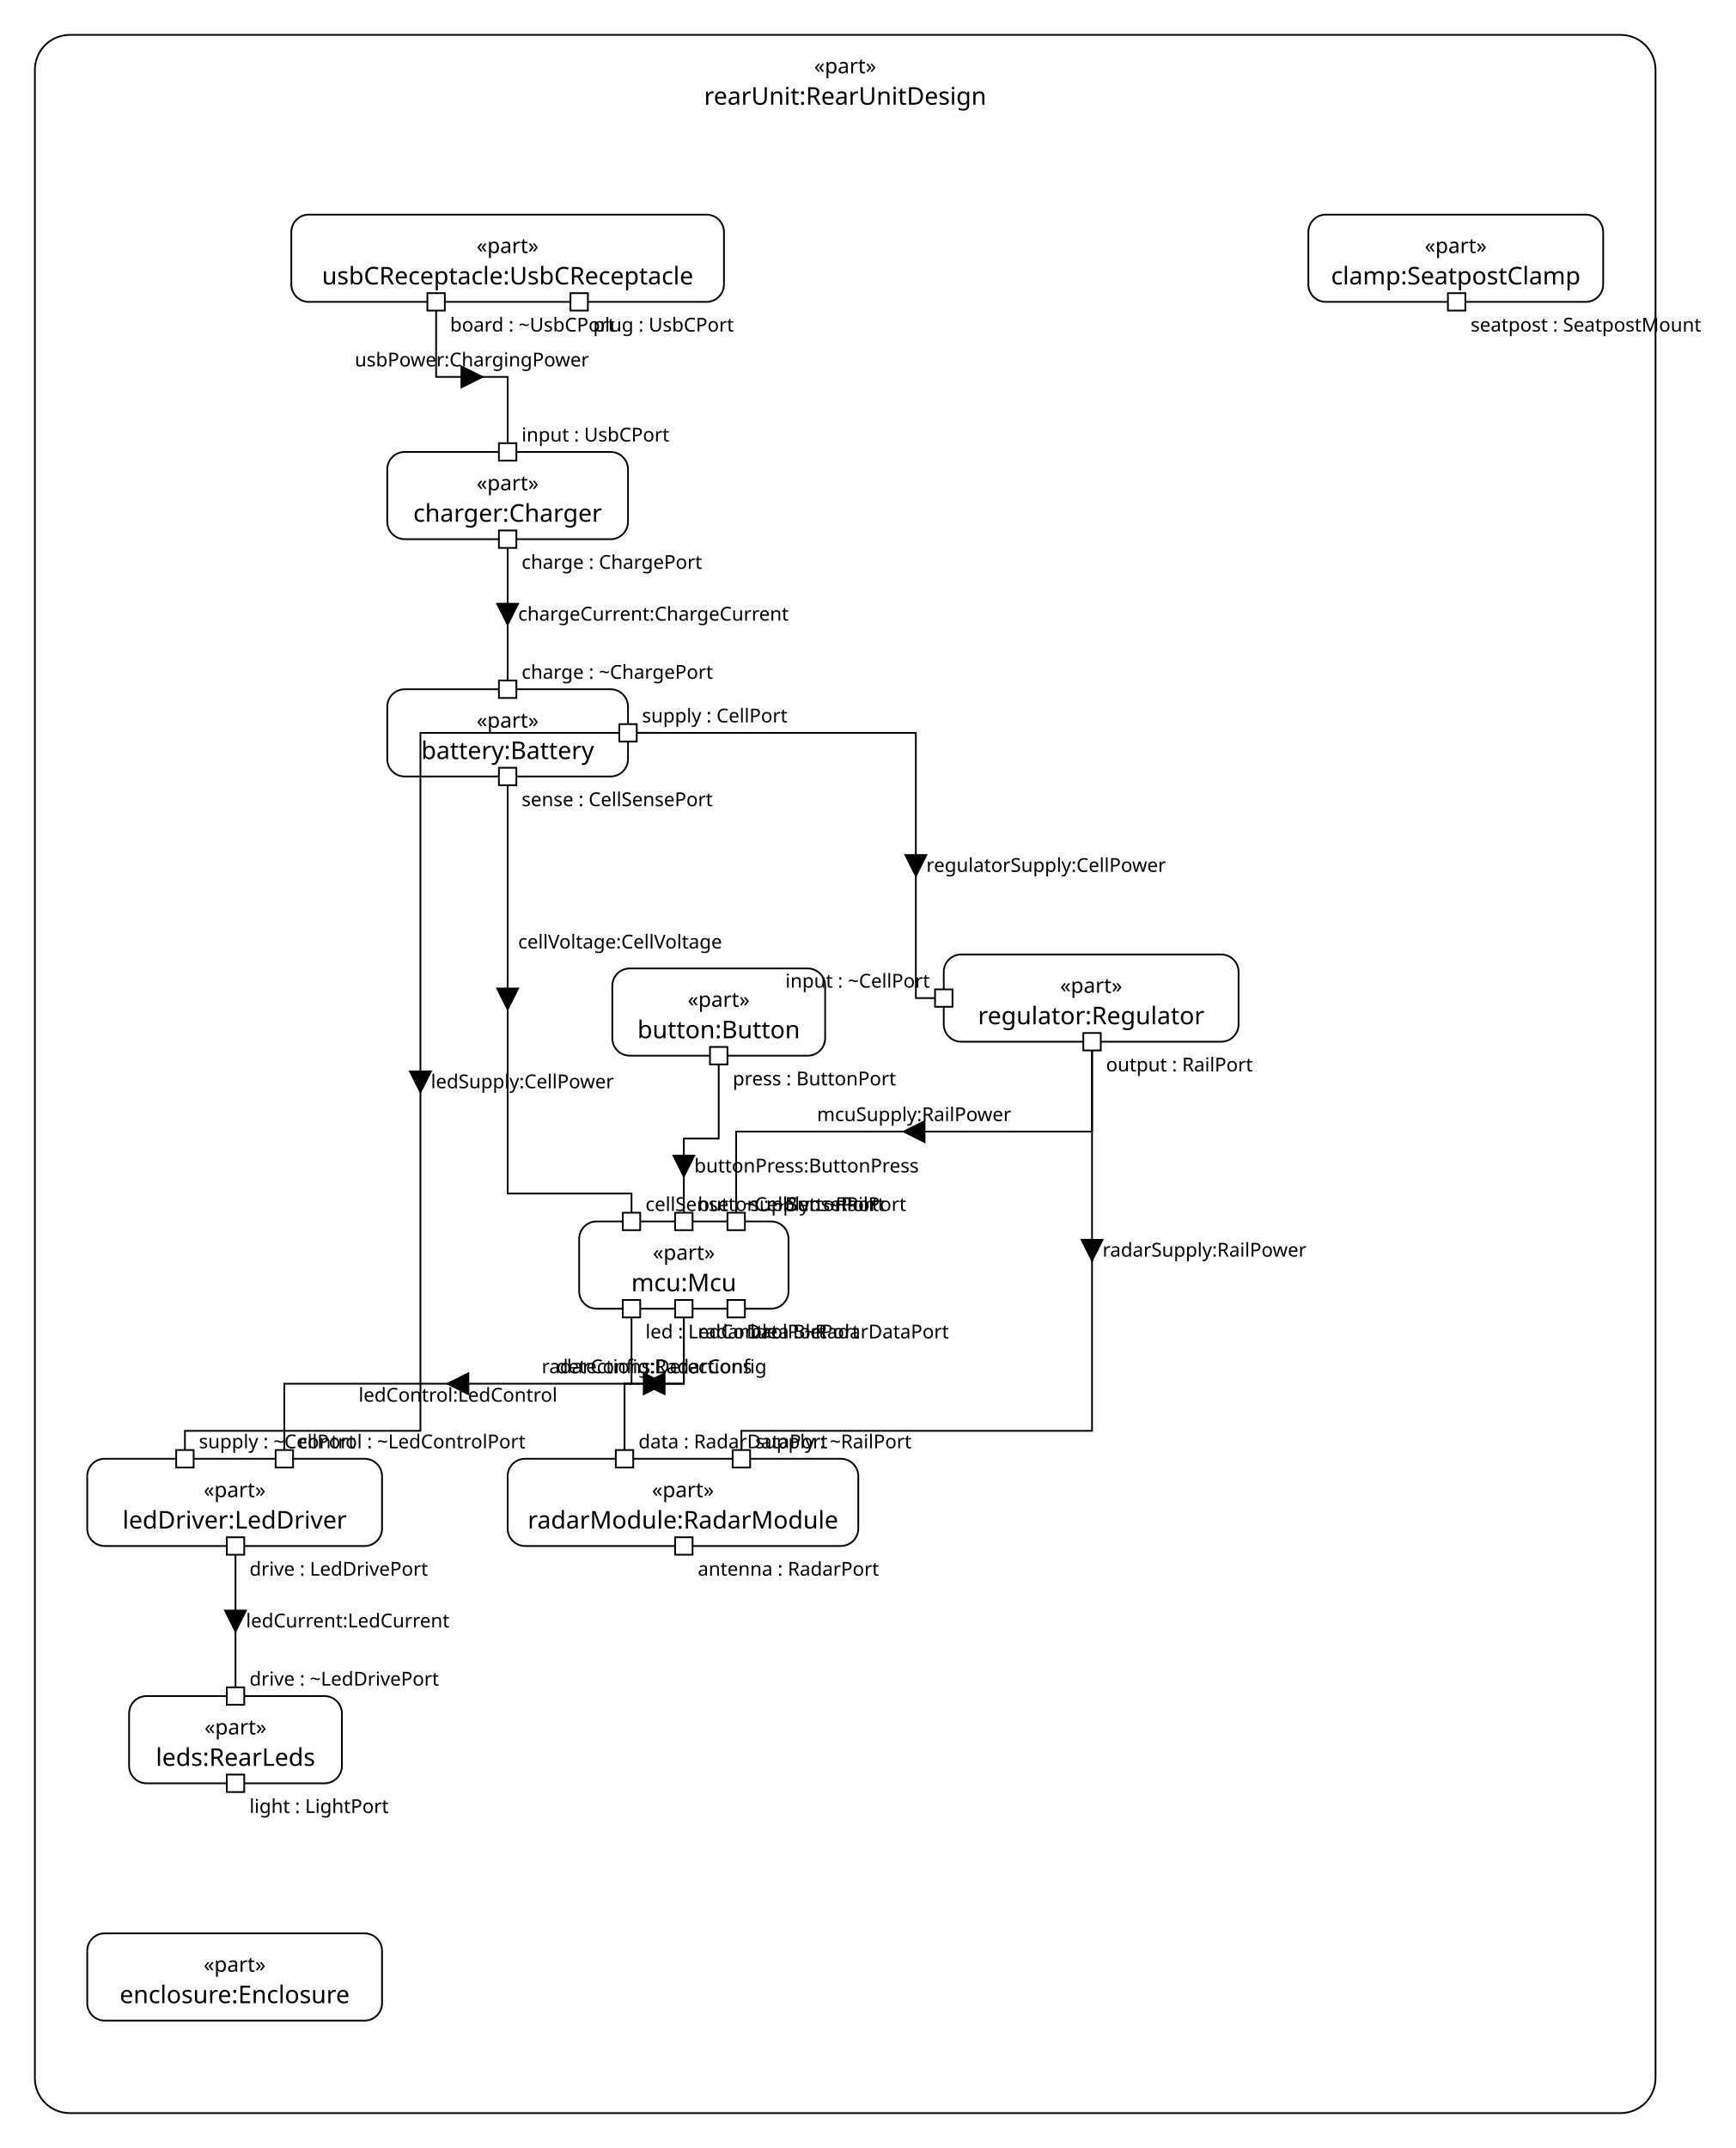
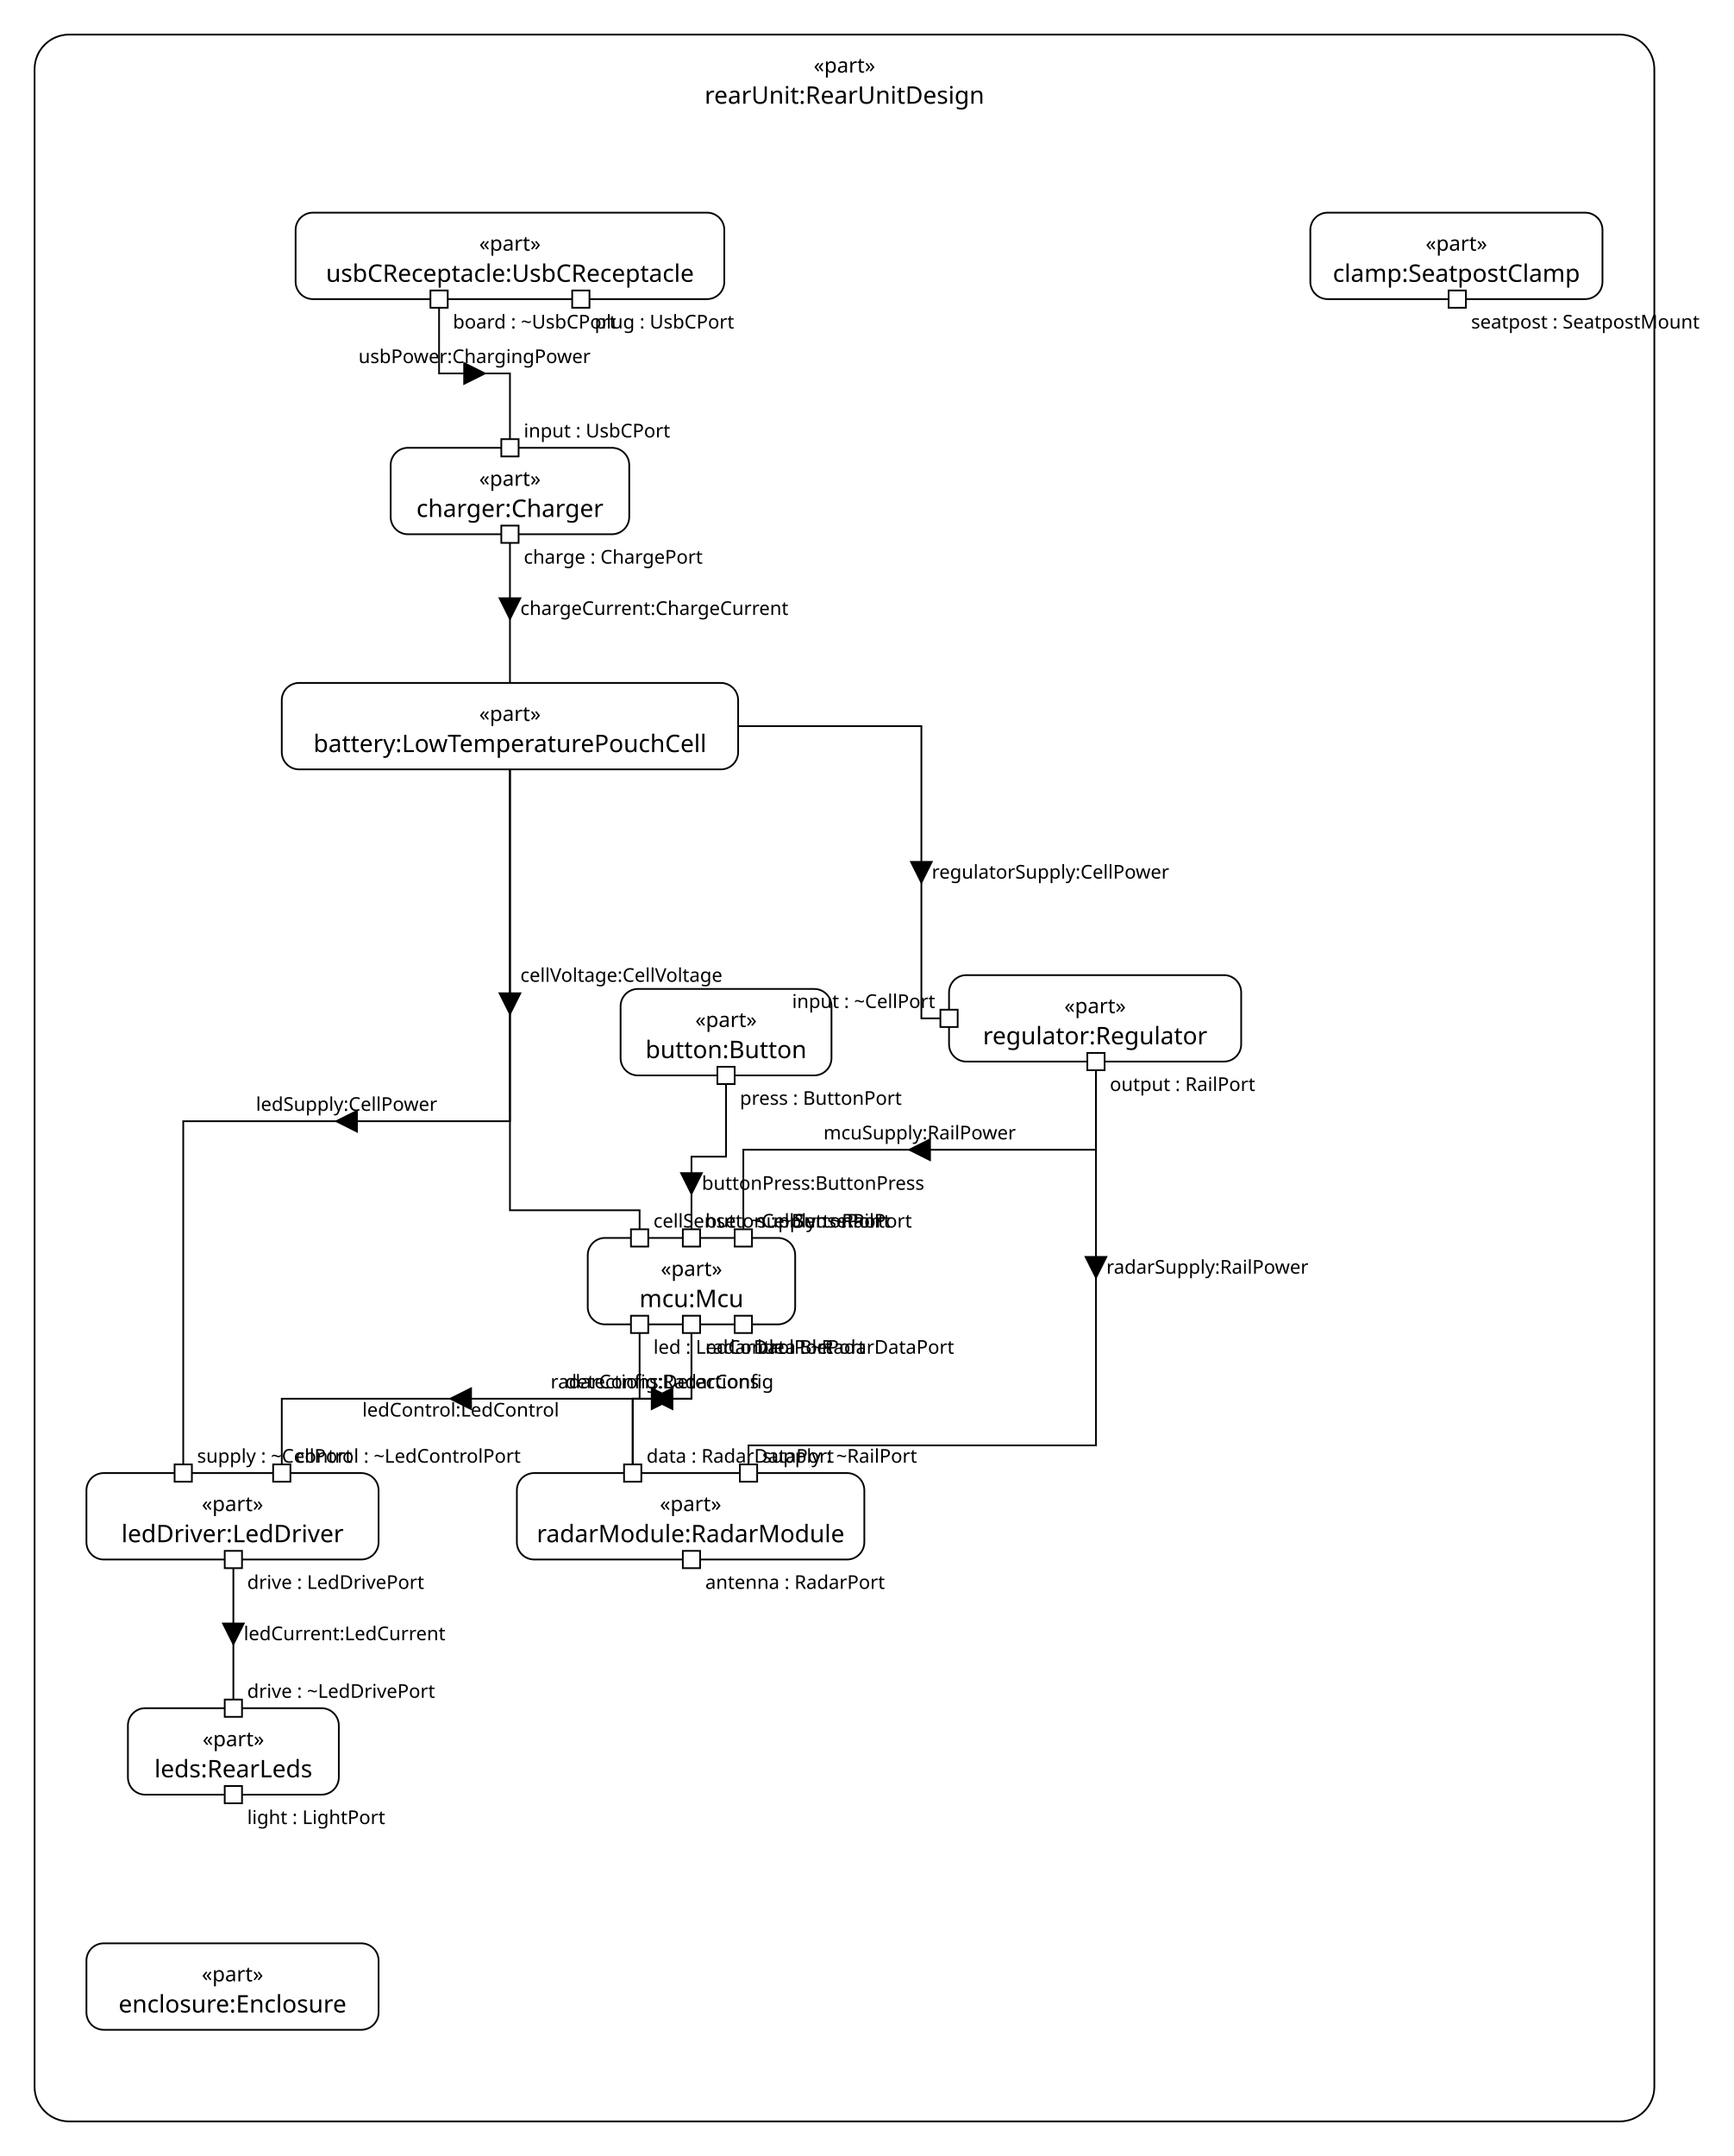
- <svg xmlns="http://www.w3.org/2000/svg" width="995" height="1231" viewBox="0 0 995 1231" font-family="sans-serif">
-   <rect x="0" y="0" width="995" height="1231" fill="#ffffff" />
-   <rect x="20" y="20" width="929" height="1191" rx="20" fill="#ffffff" stroke="#000000" />
-   <text x="484.5" y="42" text-anchor="middle" font-size="12">«part»</text>
-   <text x="484.5" y="60" text-anchor="middle" font-size="14">rearUnit:RearUnitDesign</text>
-   <rect x="222" y="395" width="138" height="50" rx="10" fill="#ffffff" stroke="#000000" />
-   <text x="291" y="417" text-anchor="middle" font-size="12">«part»</text>
-   <text x="291" y="435" text-anchor="middle" font-size="14">battery:Battery</text>
-   <rect x="351" y="555" width="122" height="50" rx="10" fill="#ffffff" stroke="#000000" />
-   <text x="412" y="577" text-anchor="middle" font-size="12">«part»</text>
-   <text x="412" y="595" text-anchor="middle" font-size="14">button:Button</text>
-   <rect x="222" y="259" width="138" height="50" rx="10" fill="#ffffff" stroke="#000000" />
-   <text x="291" y="281" text-anchor="middle" font-size="12">«part»</text>
-   <text x="291" y="299" text-anchor="middle" font-size="14">charger:Charger</text>
-   <rect x="750" y="123" width="169" height="50" rx="10" fill="#ffffff" stroke="#000000" />
-   <text x="834.5" y="145" text-anchor="middle" font-size="12">«part»</text>
-   <text x="834.5" y="163" text-anchor="middle" font-size="14">clamp:SeatpostClamp</text>
-   <rect x="50" y="1108" width="169" height="50" rx="10" fill="#ffffff" stroke="#000000" />
-   <text x="134.5" y="1130" text-anchor="middle" font-size="12">«part»</text>
-   <text x="134.5" y="1148" text-anchor="middle" font-size="14">enclosure:Enclosure</text>
-   <rect x="50" y="836" width="169" height="50" rx="10" fill="#ffffff" stroke="#000000" />
-   <text x="134.5" y="858" text-anchor="middle" font-size="12">«part»</text>
-   <text x="134.5" y="876" text-anchor="middle" font-size="14">ledDriver:LedDriver</text>
-   <rect x="74" y="972" width="122" height="50" rx="10" fill="#ffffff" stroke="#000000" />
-   <text x="135" y="994" text-anchor="middle" font-size="12">«part»</text>
-   <text x="135" y="1012" text-anchor="middle" font-size="14">leds:RearLeds</text>
-   <rect x="332" y="700" width="120" height="50" rx="10" fill="#ffffff" stroke="#000000" />
-   <text x="392" y="722" text-anchor="middle" font-size="12">«part»</text>
-   <text x="392" y="740" text-anchor="middle" font-size="14">mcu:Mcu</text>
-   <rect x="291" y="836" width="201" height="50" rx="10" fill="#ffffff" stroke="#000000" />
-   <text x="391.5" y="858" text-anchor="middle" font-size="12">«part»</text>
-   <text x="391.5" y="876" text-anchor="middle" font-size="14">radarModule:RadarModule</text>
-   <rect x="541" y="547" width="169" height="50" rx="10" fill="#ffffff" stroke="#000000" />
-   <text x="625.5" y="569" text-anchor="middle" font-size="12">«part»</text>
-   <text x="625.5" y="587" text-anchor="middle" font-size="14">regulator:Regulator</text>
-   <rect x="167" y="123" width="248" height="50" rx="10" fill="#ffffff" stroke="#000000" />
-   <text x="291" y="145" text-anchor="middle" font-size="12">«part»</text>
-   <text x="291" y="163" text-anchor="middle" font-size="14">usbCReceptacle:UsbCReceptacle</text>
-   <polygon points="392,674.25 386,662.25 398,662.25" fill="#000000" stroke="#000000" />
-   <polyline points="412,605 412,621 412,652.5 392,652.5 392,684 392,700" fill="none" stroke="#000000" />
-   <text x="398" y="671.92" text-anchor="start" font-size="11">buttonPress:ButtonPress</text>
-   <polygon points="291,578.5 285,566.5 297,566.5" fill="#000000" stroke="#000000" />
-   <polyline points="291,445 291,461 291,684 362,684 362,700" fill="none" stroke="#000000" />
-   <text x="297" y="543.57" text-anchor="start" font-size="11">cellVoltage:CellVoltage</text>
-   <polygon points="291,358 285,346 297,346" fill="#000000" stroke="#000000" />
-   <polyline points="291,309 291,395" fill="none" stroke="#000000" />
-   <text x="297" y="355.67" text-anchor="start" font-size="11">chargeCurrent:ChargeCurrent</text>
-   <polygon points="381,793 369,799 369,787" fill="#000000" stroke="#000000" />
-   <polyline points="358,836 358,820 358,793 392,793 392,766 392,750" fill="none" stroke="#000000" />
-   <text x="375" y="787" text-anchor="middle" font-size="11">detections:Detections</text>
-   <polygon points="256.5,793 268.5,787 268.5,799" fill="#000000" stroke="#000000" />
-   <polyline points="362,750 362,766 362,793 163,793 163,820 163,836" fill="none" stroke="#000000" />
-   <text x="262.5" y="803.3" text-anchor="middle" font-size="11">ledControl:LedControl</text>
-   <polygon points="135,935 129,923 141,923" fill="#000000" stroke="#000000" />
-   <polyline points="135,886 135,972" fill="none" stroke="#000000" />
-   <text x="141" y="932.67" text-anchor="start" font-size="11">ledCurrent:LedCurrent</text>
-   <polygon points="241,626 235,614 247,614" fill="#000000" stroke="#000000" />
-   <polyline points="360,420 376,420 241,420 241,820 106,820 106,836" fill="none" stroke="#000000" />
-   <text x="247" y="623.67" text-anchor="start" font-size="11">ledSupply:CellPower</text>
-   <polygon points="518,648.5 530,642.5 530,654.5" fill="#000000" stroke="#000000" />
-   <polyline points="626,597 626,613 626,648.5 422,648.5 422,684 422,700" fill="none" stroke="#000000" />
-   <text x="524" y="642.5" text-anchor="middle" font-size="11">mcuSupply:RailPower</text>
-   <polygon points="369,793 381,787 381,799" fill="#000000" stroke="#000000" />
-   <polyline points="392,750 392,766 392,793 358,793 358,820 358,836" fill="none" stroke="#000000" />
-   <text x="375" y="787" text-anchor="middle" font-size="11">radarConfig:RadarConfig</text>
-   <polygon points="626,722.5 620,710.5 632,710.5" fill="#000000" stroke="#000000" />
-   <polyline points="626,597 626,613 626,820 425,820 425,836" fill="none" stroke="#000000" />
-   <text x="632" y="720.17" text-anchor="start" font-size="11">radarSupply:RailPower</text>
-   <polygon points="525,502 519,490 531,490" fill="#000000" stroke="#000000" />
-   <polyline points="360,420 376,420 525,420 525,572 541,572" fill="none" stroke="#000000" />
-   <text x="531" y="499.67" text-anchor="start" font-size="11">regulatorSupply:CellPower</text>
-   <polygon points="276.5,216 264.5,222 264.5,210" fill="#000000" stroke="#000000" />
-   <polyline points="250,173 250,189 250,216 291,216 291,243 291,259" fill="none" stroke="#000000" />
-   <text x="270.5" y="210" text-anchor="middle" font-size="11">usbPower:ChargingPower</text>
-   <rect x="286" y="390" width="10" height="10" fill="#ffffff" stroke="#000000" />
-   <text x="299" y="389" text-anchor="start" font-size="11">charge : ~ChargePort</text>
-   <rect x="286" y="440" width="10" height="10" fill="#ffffff" stroke="#000000" />
-   <text x="299" y="462" text-anchor="start" font-size="11">sense : CellSensePort</text>
-   <rect x="355" y="415" width="10" height="10" fill="#ffffff" stroke="#000000" />
-   <text x="368" y="414" text-anchor="start" font-size="11">supply : CellPort</text>
-   <rect x="407" y="600" width="10" height="10" fill="#ffffff" stroke="#000000" />
-   <text x="420" y="622" text-anchor="start" font-size="11">press : ButtonPort</text>
-   <rect x="286" y="304" width="10" height="10" fill="#ffffff" stroke="#000000" />
-   <text x="299" y="326" text-anchor="start" font-size="11">charge : ChargePort</text>
-   <rect x="286" y="254" width="10" height="10" fill="#ffffff" stroke="#000000" />
-   <text x="299" y="253" text-anchor="start" font-size="11">input : UsbCPort</text>
-   <rect x="830" y="168" width="10" height="10" fill="#ffffff" stroke="#000000" />
-   <text x="843" y="190" text-anchor="start" font-size="11">seatpost : SeatpostMount</text>
-   <rect x="158" y="831" width="10" height="10" fill="#ffffff" stroke="#000000" />
-   <text x="171" y="830" text-anchor="start" font-size="11">control : ~LedControlPort</text>
-   <rect x="130" y="881" width="10" height="10" fill="#ffffff" stroke="#000000" />
-   <text x="143" y="903" text-anchor="start" font-size="11">drive : LedDrivePort</text>
-   <rect x="101" y="831" width="10" height="10" fill="#ffffff" stroke="#000000" />
-   <text x="114" y="830" text-anchor="start" font-size="11">supply : ~CellPort</text>
-   <rect x="130" y="967" width="10" height="10" fill="#ffffff" stroke="#000000" />
-   <text x="143" y="966" text-anchor="start" font-size="11">drive : ~LedDrivePort</text>
-   <rect x="130" y="1017" width="10" height="10" fill="#ffffff" stroke="#000000" />
-   <text x="143" y="1039" text-anchor="start" font-size="11">light : LightPort</text>
-   <rect x="417" y="745" width="10" height="10" fill="#ffffff" stroke="#000000" />
-   <text x="430" y="767" text-anchor="start" font-size="11">ble : BlePort</text>
-   <rect x="387" y="695" width="10" height="10" fill="#ffffff" stroke="#000000" />
-   <text x="400" y="694" text-anchor="start" font-size="11">button : ~ButtonPort</text>
-   <rect x="357" y="695" width="10" height="10" fill="#ffffff" stroke="#000000" />
-   <text x="370" y="694" text-anchor="start" font-size="11">cellSense : ~CellSensePort</text>
-   <rect x="357" y="745" width="10" height="10" fill="#ffffff" stroke="#000000" />
-   <text x="370" y="767" text-anchor="start" font-size="11">led : LedControlPort</text>
-   <rect x="387" y="745" width="10" height="10" fill="#ffffff" stroke="#000000" />
-   <text x="400" y="767" text-anchor="start" font-size="11">radarData : ~RadarDataPort</text>
-   <rect x="417" y="695" width="10" height="10" fill="#ffffff" stroke="#000000" />
-   <text x="430" y="694" text-anchor="start" font-size="11">supply : ~RailPort</text>
-   <rect x="387" y="881" width="10" height="10" fill="#ffffff" stroke="#000000" />
-   <text x="400" y="903" text-anchor="start" font-size="11">antenna : RadarPort</text>
-   <rect x="353" y="831" width="10" height="10" fill="#ffffff" stroke="#000000" />
-   <text x="366" y="830" text-anchor="start" font-size="11">data : RadarDataPort</text>
-   <rect x="420" y="831" width="10" height="10" fill="#ffffff" stroke="#000000" />
-   <text x="433" y="830" text-anchor="start" font-size="11">supply : ~RailPort</text>
-   <rect x="536" y="567" width="10" height="10" fill="#ffffff" stroke="#000000" />
-   <text x="533" y="566" text-anchor="end" font-size="11">input : ~CellPort</text>
-   <rect x="621" y="592" width="10" height="10" fill="#ffffff" stroke="#000000" />
-   <text x="634" y="614" text-anchor="start" font-size="11">output : RailPort</text>
-   <rect x="245" y="168" width="10" height="10" fill="#ffffff" stroke="#000000" />
-   <text x="258" y="190" text-anchor="start" font-size="11">board : ~UsbCPort</text>
-   <rect x="327" y="168" width="10" height="10" fill="#ffffff" stroke="#000000" />
-   <text x="340" y="190" text-anchor="start" font-size="11">plug : UsbCPort</text>
+ <svg xmlns="http://www.w3.org/2000/svg" width="1003" height="1247" viewBox="0 0 1003 1247" font-family="sans-serif">
+   <rect x="0" y="0" width="1003" height="1247" fill="#ffffff" />
+   <rect x="20" y="20" width="937" height="1207" rx="20" fill="#ffffff" stroke="#000000" />
+   <text x="488.5" y="42" text-anchor="middle" font-size="12">«part»</text>
+   <text x="488.5" y="60" text-anchor="middle" font-size="14">rearUnit:RearUnitDesign</text>
+   <rect x="163" y="395" width="264" height="50" rx="10" fill="#ffffff" stroke="#000000" />
+   <text x="295" y="417" text-anchor="middle" font-size="12">«part»</text>
+   <text x="295" y="435" text-anchor="middle" font-size="14">battery:LowTemperaturePouchCell</text>
+   <rect x="359" y="572" width="122" height="50" rx="10" fill="#ffffff" stroke="#000000" />
+   <text x="420" y="594" text-anchor="middle" font-size="12">«part»</text>
+   <text x="420" y="612" text-anchor="middle" font-size="14">button:Button</text>
+   <rect x="226" y="259" width="138" height="50" rx="10" fill="#ffffff" stroke="#000000" />
+   <text x="295" y="281" text-anchor="middle" font-size="12">«part»</text>
+   <text x="295" y="299" text-anchor="middle" font-size="14">charger:Charger</text>
+   <rect x="758" y="123" width="169" height="50" rx="10" fill="#ffffff" stroke="#000000" />
+   <text x="842.5" y="145" text-anchor="middle" font-size="12">«part»</text>
+   <text x="842.5" y="163" text-anchor="middle" font-size="14">clamp:SeatpostClamp</text>
+   <rect x="50" y="1124" width="169" height="50" rx="10" fill="#ffffff" stroke="#000000" />
+   <text x="134.5" y="1146" text-anchor="middle" font-size="12">«part»</text>
+   <text x="134.5" y="1164" text-anchor="middle" font-size="14">enclosure:Enclosure</text>
+   <rect x="50" y="852" width="169" height="50" rx="10" fill="#ffffff" stroke="#000000" />
+   <text x="134.5" y="874" text-anchor="middle" font-size="12">«part»</text>
+   <text x="134.5" y="892" text-anchor="middle" font-size="14">ledDriver:LedDriver</text>
+   <rect x="74" y="988" width="122" height="50" rx="10" fill="#ffffff" stroke="#000000" />
+   <text x="135" y="1010" text-anchor="middle" font-size="12">«part»</text>
+   <text x="135" y="1028" text-anchor="middle" font-size="14">leds:RearLeds</text>
+   <rect x="340" y="716" width="120" height="50" rx="10" fill="#ffffff" stroke="#000000" />
+   <text x="400" y="738" text-anchor="middle" font-size="12">«part»</text>
+   <text x="400" y="756" text-anchor="middle" font-size="14">mcu:Mcu</text>
+   <rect x="299" y="852" width="201" height="50" rx="10" fill="#ffffff" stroke="#000000" />
+   <text x="399.5" y="874" text-anchor="middle" font-size="12">«part»</text>
+   <text x="399.5" y="892" text-anchor="middle" font-size="14">radarModule:RadarModule</text>
+   <rect x="549" y="564" width="169" height="50" rx="10" fill="#ffffff" stroke="#000000" />
+   <text x="633.5" y="586" text-anchor="middle" font-size="12">«part»</text>
+   <text x="633.5" y="604" text-anchor="middle" font-size="14">regulator:Regulator</text>
+   <rect x="171" y="123" width="248" height="50" rx="10" fill="#ffffff" stroke="#000000" />
+   <text x="295" y="145" text-anchor="middle" font-size="12">«part»</text>
+   <text x="295" y="163" text-anchor="middle" font-size="14">usbCReceptacle:UsbCReceptacle</text>
+   <polygon points="400,690.5 394,678.5 406,678.5" fill="#000000" stroke="#000000" />
+   <polyline points="420,622 420,638 420,669 400,669 400,700 400,716" fill="none" stroke="#000000" />
+   <text x="406" y="688.17" text-anchor="start" font-size="11">buttonPress:ButtonPress</text>
+   <polygon points="295,586.5 289,574.5 301,574.5" fill="#000000" stroke="#000000" />
+   <polyline points="295,445 295,461 295,700 370,700 370,716" fill="none" stroke="#000000" />
+   <text x="301" y="567.87" text-anchor="start" font-size="11">cellVoltage:CellVoltage</text>
+   <polygon points="295,358 289,346 301,346" fill="#000000" stroke="#000000" />
+   <polyline points="295,309 295,395" fill="none" stroke="#000000" />
+   <text x="301" y="355.67" text-anchor="start" font-size="11">chargeCurrent:ChargeCurrent</text>
+   <polygon points="389,809 377,815 377,803" fill="#000000" stroke="#000000" />
+   <polyline points="366,852 366,836 366,809 400,809 400,782 400,766" fill="none" stroke="#000000" />
+   <text x="383" y="803" text-anchor="middle" font-size="11">detections:Detections</text>
+   <polygon points="260.5,809 272.5,803 272.5,815" fill="#000000" stroke="#000000" />
+   <polyline points="370,766 370,782 370,809 163,809 163,836 163,852" fill="none" stroke="#000000" />
+   <text x="266.5" y="819.3" text-anchor="middle" font-size="11">ledControl:LedControl</text>
+   <polygon points="135,951 129,939 141,939" fill="#000000" stroke="#000000" />
+   <polyline points="135,902 135,988" fill="none" stroke="#000000" />
+   <text x="141" y="948.67" text-anchor="start" font-size="11">ledCurrent:LedCurrent</text>
+   <polygon points="194.5,648.5 206.5,642.5 206.5,654.5" fill="#000000" stroke="#000000" />
+   <polyline points="295,445 295,461 295,648.5 106,648.5 106,836 106,852" fill="none" stroke="#000000" />
+   <text x="200.5" y="642.5" text-anchor="middle" font-size="11">ledSupply:CellPower</text>
+   <polygon points="526,665 538,659 538,671" fill="#000000" stroke="#000000" />
+   <polyline points="634,614 634,630 634,665 430,665 430,700 430,716" fill="none" stroke="#000000" />
+   <text x="532" y="659" text-anchor="middle" font-size="11">mcuSupply:RailPower</text>
+   <polygon points="377,809 389,803 389,815" fill="#000000" stroke="#000000" />
+   <polyline points="400,766 400,782 400,809 366,809 366,836 366,852" fill="none" stroke="#000000" />
+   <text x="383" y="803" text-anchor="middle" font-size="11">radarConfig:RadarConfig</text>
+   <polygon points="634,739 628,727 640,727" fill="#000000" stroke="#000000" />
+   <polyline points="634,614 634,630 634,836 433,836 433,852" fill="none" stroke="#000000" />
+   <text x="640" y="736.67" text-anchor="start" font-size="11">radarSupply:RailPower</text>
+   <polygon points="533,510.5 527,498.5 539,498.5" fill="#000000" stroke="#000000" />
+   <polyline points="427,420 443,420 533,420 533,589 549,589" fill="none" stroke="#000000" />
+   <text x="539" y="508.17" text-anchor="start" font-size="11">regulatorSupply:CellPower</text>
+   <polygon points="280.5,216 268.5,222 268.5,210" fill="#000000" stroke="#000000" />
+   <polyline points="254,173 254,189 254,216 295,216 295,243 295,259" fill="none" stroke="#000000" />
+   <text x="274.5" y="210" text-anchor="middle" font-size="11">usbPower:ChargingPower</text>
+   <rect x="415" y="617" width="10" height="10" fill="#ffffff" stroke="#000000" />
+   <text x="428" y="639" text-anchor="start" font-size="11">press : ButtonPort</text>
+   <rect x="290" y="304" width="10" height="10" fill="#ffffff" stroke="#000000" />
+   <text x="303" y="326" text-anchor="start" font-size="11">charge : ChargePort</text>
+   <rect x="290" y="254" width="10" height="10" fill="#ffffff" stroke="#000000" />
+   <text x="303" y="253" text-anchor="start" font-size="11">input : UsbCPort</text>
+   <rect x="838" y="168" width="10" height="10" fill="#ffffff" stroke="#000000" />
+   <text x="851" y="190" text-anchor="start" font-size="11">seatpost : SeatpostMount</text>
+   <rect x="158" y="847" width="10" height="10" fill="#ffffff" stroke="#000000" />
+   <text x="171" y="846" text-anchor="start" font-size="11">control : ~LedControlPort</text>
+   <rect x="130" y="897" width="10" height="10" fill="#ffffff" stroke="#000000" />
+   <text x="143" y="919" text-anchor="start" font-size="11">drive : LedDrivePort</text>
+   <rect x="101" y="847" width="10" height="10" fill="#ffffff" stroke="#000000" />
+   <text x="114" y="846" text-anchor="start" font-size="11">supply : ~CellPort</text>
+   <rect x="130" y="983" width="10" height="10" fill="#ffffff" stroke="#000000" />
+   <text x="143" y="982" text-anchor="start" font-size="11">drive : ~LedDrivePort</text>
+   <rect x="130" y="1033" width="10" height="10" fill="#ffffff" stroke="#000000" />
+   <text x="143" y="1055" text-anchor="start" font-size="11">light : LightPort</text>
+   <rect x="425" y="761" width="10" height="10" fill="#ffffff" stroke="#000000" />
+   <text x="438" y="783" text-anchor="start" font-size="11">ble : BlePort</text>
+   <rect x="395" y="711" width="10" height="10" fill="#ffffff" stroke="#000000" />
+   <text x="408" y="710" text-anchor="start" font-size="11">button : ~ButtonPort</text>
+   <rect x="365" y="711" width="10" height="10" fill="#ffffff" stroke="#000000" />
+   <text x="378" y="710" text-anchor="start" font-size="11">cellSense : ~CellSensePort</text>
+   <rect x="365" y="761" width="10" height="10" fill="#ffffff" stroke="#000000" />
+   <text x="378" y="783" text-anchor="start" font-size="11">led : LedControlPort</text>
+   <rect x="395" y="761" width="10" height="10" fill="#ffffff" stroke="#000000" />
+   <text x="408" y="783" text-anchor="start" font-size="11">radarData : ~RadarDataPort</text>
+   <rect x="425" y="711" width="10" height="10" fill="#ffffff" stroke="#000000" />
+   <text x="438" y="710" text-anchor="start" font-size="11">supply : ~RailPort</text>
+   <rect x="395" y="897" width="10" height="10" fill="#ffffff" stroke="#000000" />
+   <text x="408" y="919" text-anchor="start" font-size="11">antenna : RadarPort</text>
+   <rect x="361" y="847" width="10" height="10" fill="#ffffff" stroke="#000000" />
+   <text x="374" y="846" text-anchor="start" font-size="11">data : RadarDataPort</text>
+   <rect x="428" y="847" width="10" height="10" fill="#ffffff" stroke="#000000" />
+   <text x="441" y="846" text-anchor="start" font-size="11">supply : ~RailPort</text>
+   <rect x="544" y="584" width="10" height="10" fill="#ffffff" stroke="#000000" />
+   <text x="541" y="583" text-anchor="end" font-size="11">input : ~CellPort</text>
+   <rect x="629" y="609" width="10" height="10" fill="#ffffff" stroke="#000000" />
+   <text x="642" y="631" text-anchor="start" font-size="11">output : RailPort</text>
+   <rect x="249" y="168" width="10" height="10" fill="#ffffff" stroke="#000000" />
+   <text x="262" y="190" text-anchor="start" font-size="11">board : ~UsbCPort</text>
+   <rect x="331" y="168" width="10" height="10" fill="#ffffff" stroke="#000000" />
+   <text x="344" y="190" text-anchor="start" font-size="11">plug : UsbCPort</text>
</svg>
